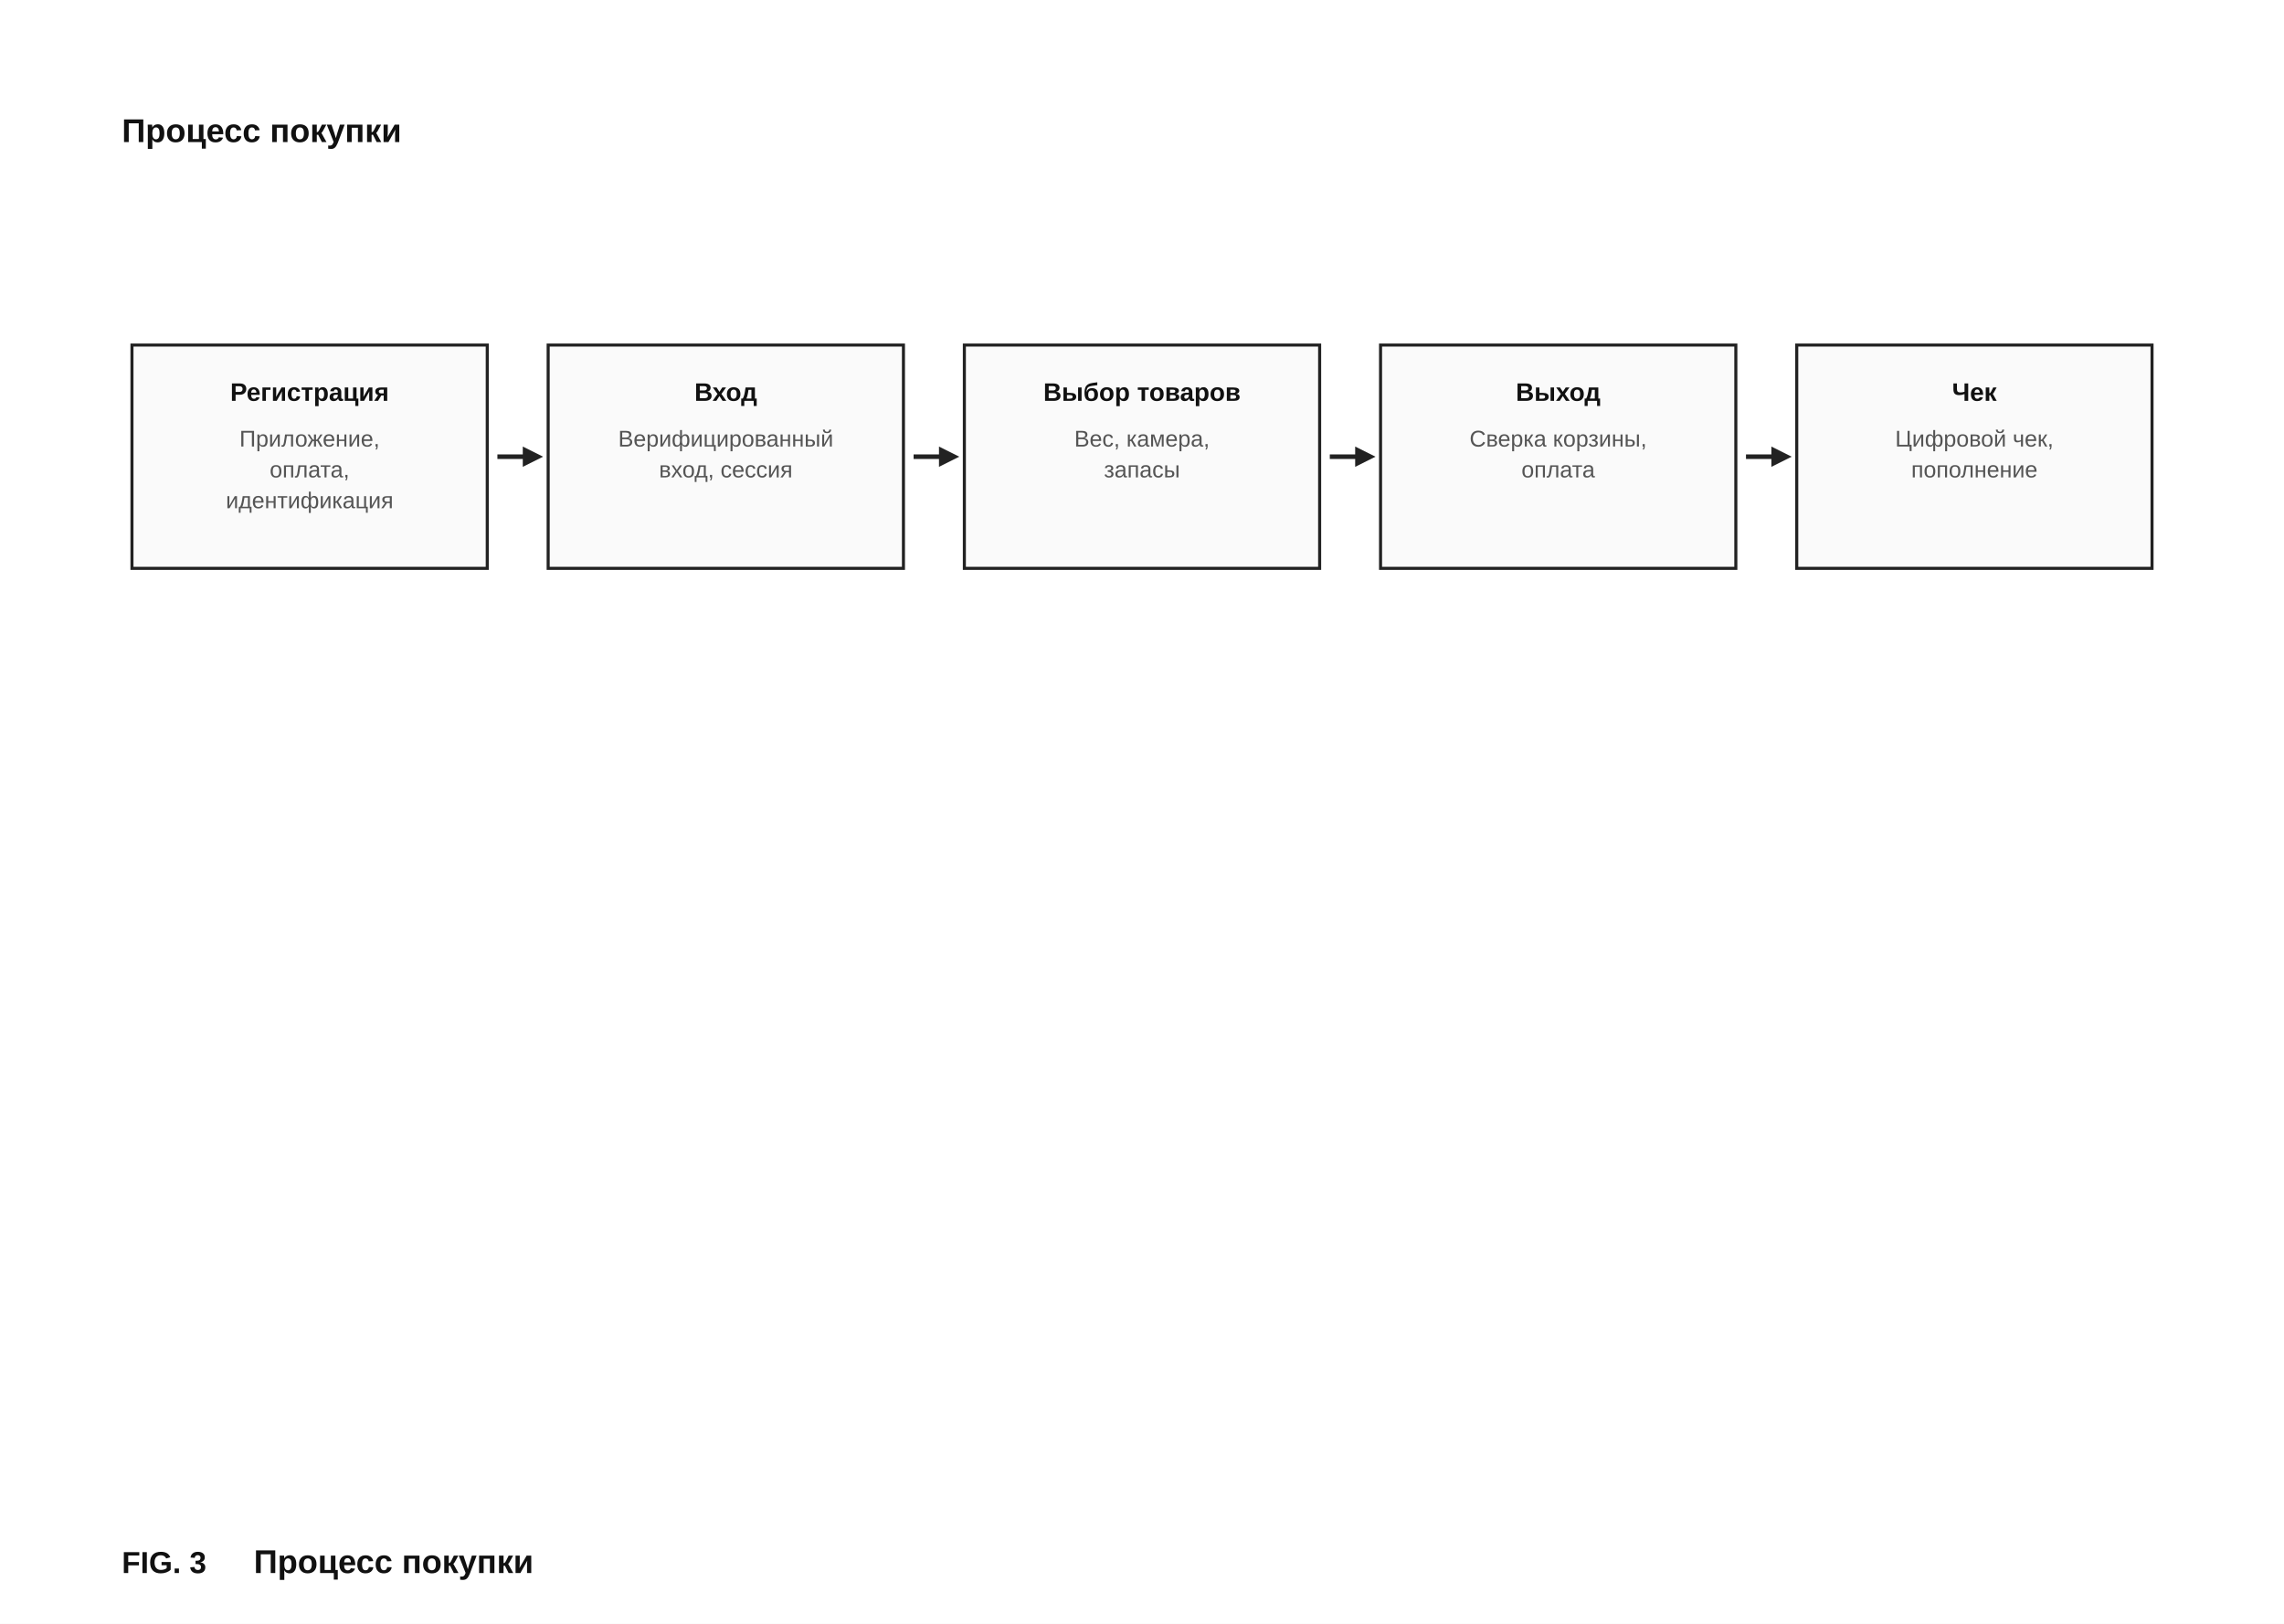
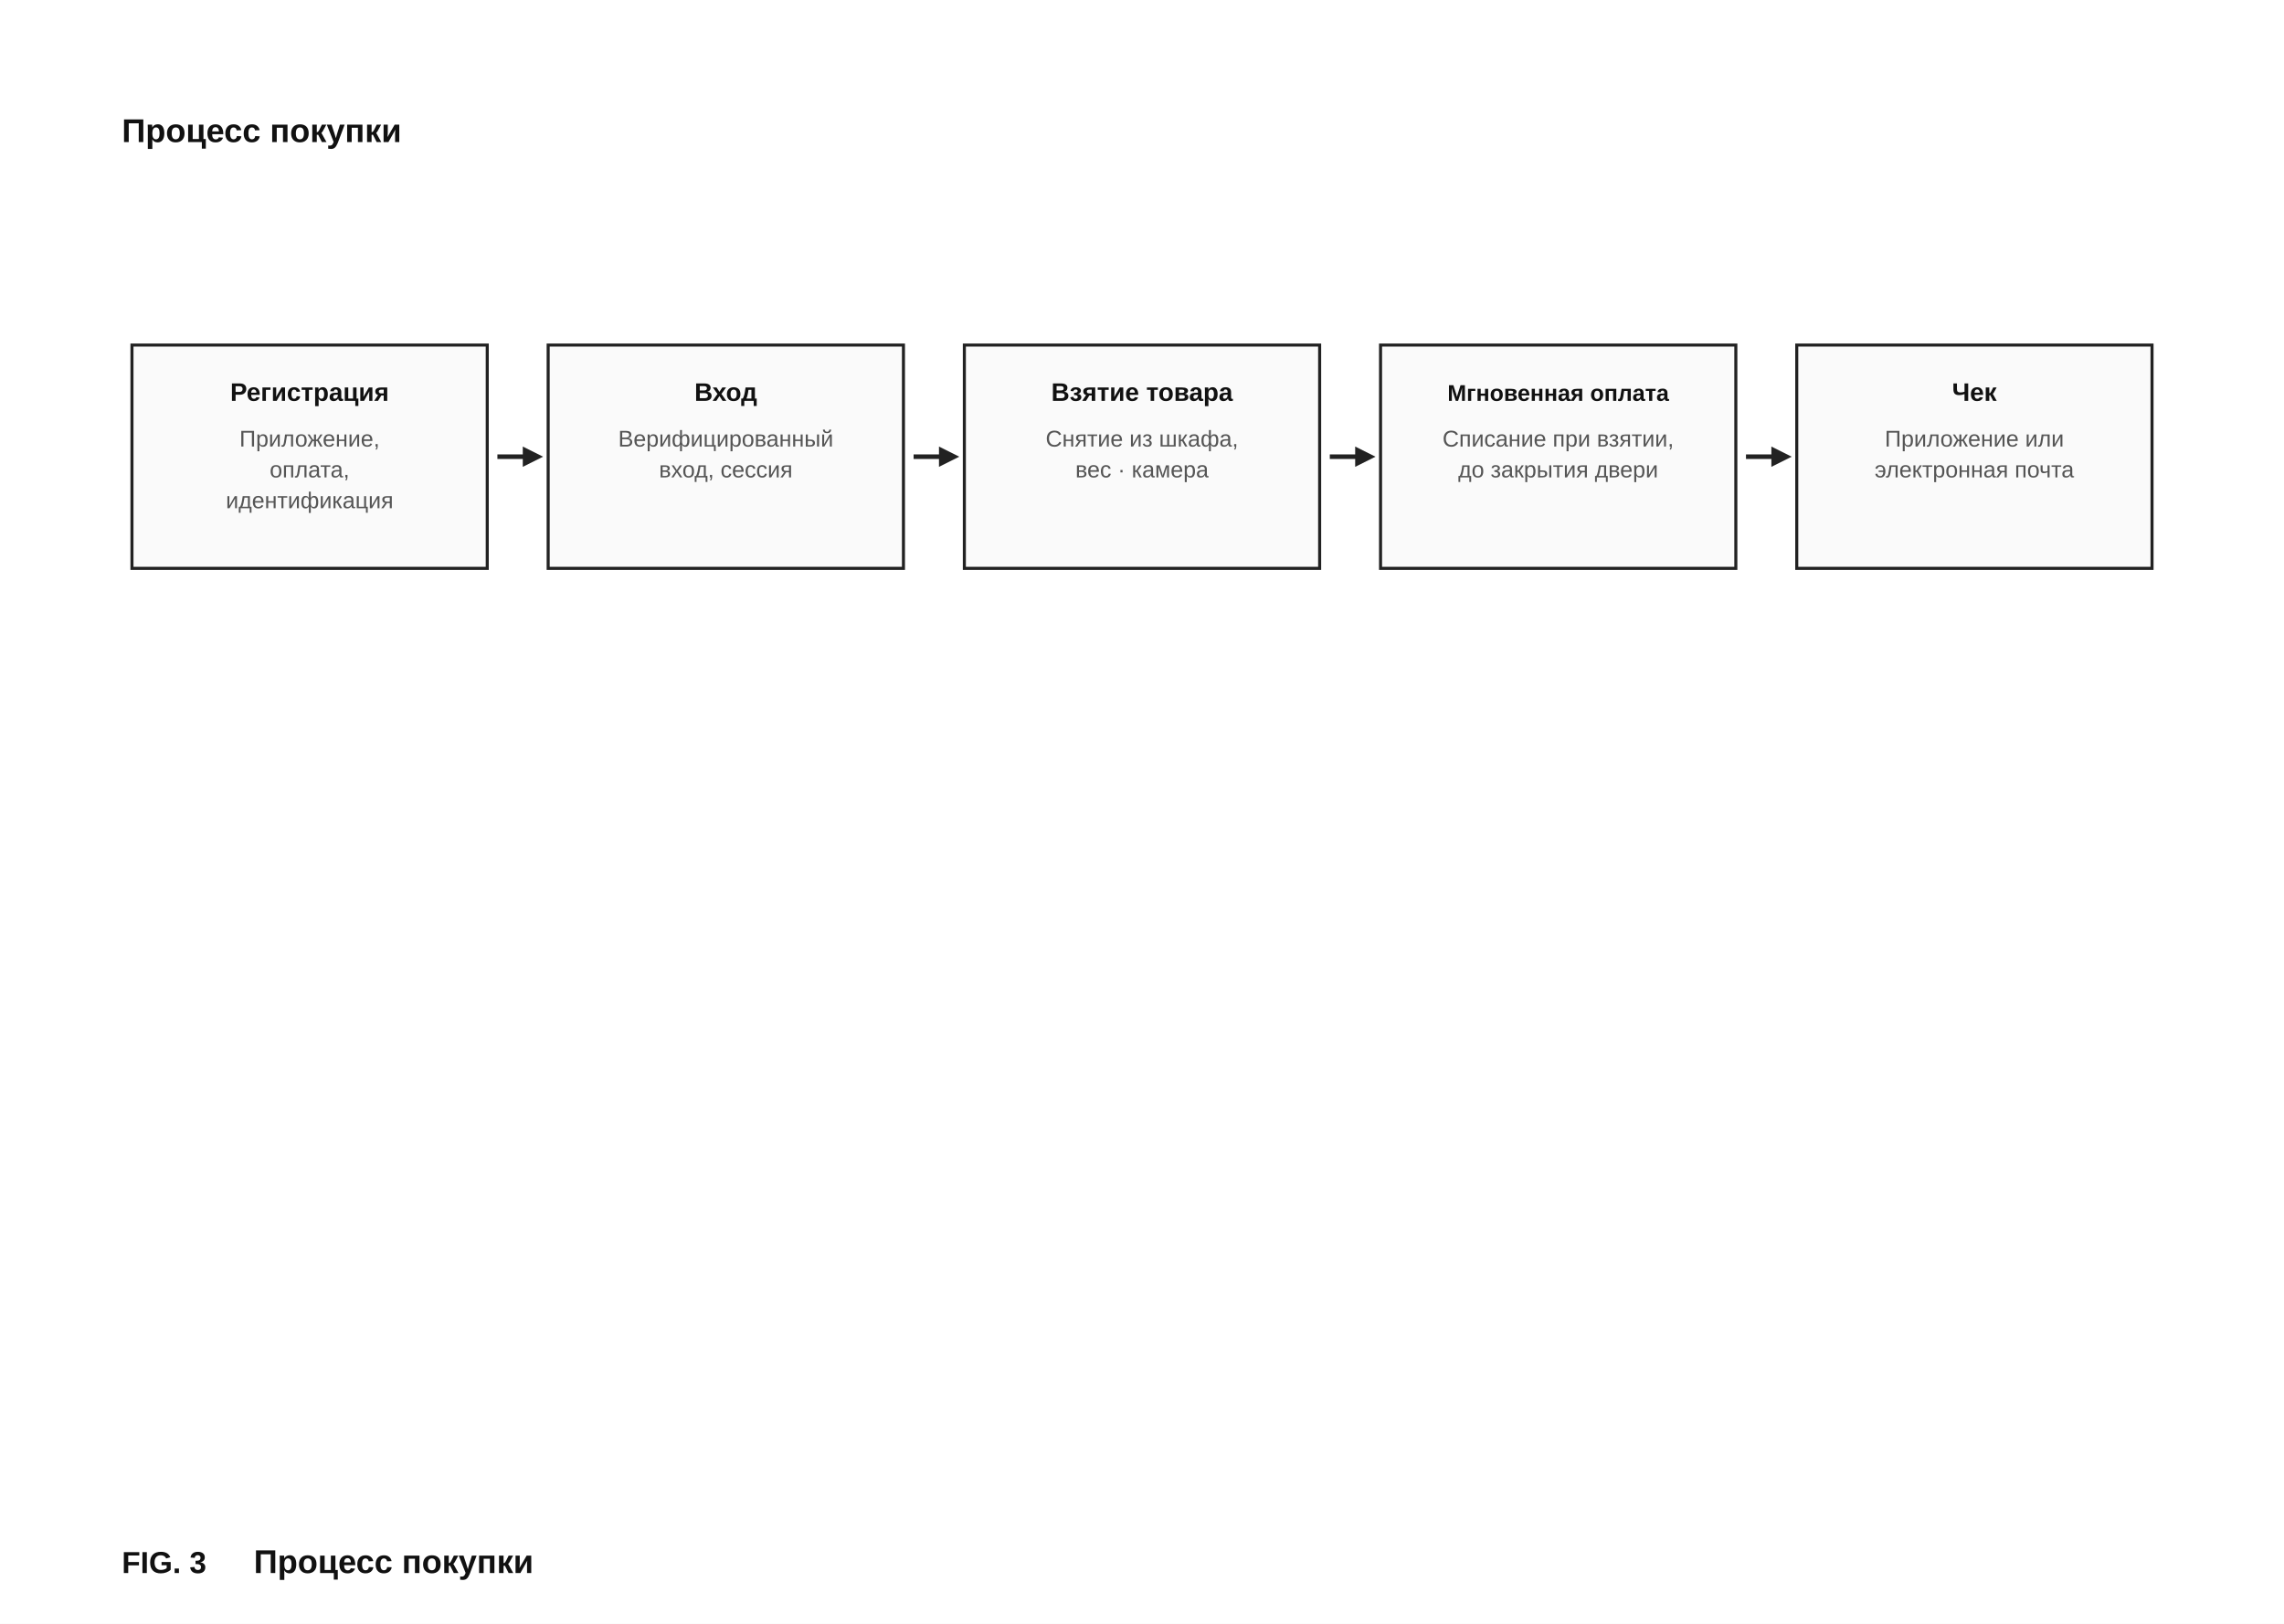
<svg xmlns="http://www.w3.org/2000/svg" width="900" height="640" viewBox="0 0 900 640">
  <rect width="900" height="640" fill="#ffffff" />
  <text x="48" y="56" font-family="Arial, Helvetica, sans-serif" font-size="13" font-weight="bold" text-anchor="start" fill="#111111">Процесс покупки</text>
  <rect x="52" y="136" width="140" height="88" fill="#fafafa" stroke="#222222" stroke-width="1.2" />
  <text x="122" y="158" font-family="Arial, Helvetica, sans-serif" font-size="10" font-weight="bold" text-anchor="middle" fill="#111111">Регистрация</text>
  <text x="122" y="176" font-family="Arial, Helvetica, sans-serif" font-size="9" font-weight="normal" text-anchor="middle" fill="#555555">Приложение,</text>
  <text x="122" y="188.15" font-family="Arial, Helvetica, sans-serif" font-size="9" font-weight="normal" text-anchor="middle" fill="#555555">оплата,</text>
  <text x="122" y="200.3" font-family="Arial, Helvetica, sans-serif" font-size="9" font-weight="normal" text-anchor="middle" fill="#555555">идентификация</text>
  <line x1="196" y1="180" x2="208" y2="180" stroke="#222222" stroke-width="1.8" />
  <polygon points="214,180 206,176 206,184" fill="#222222" />
  <rect x="216" y="136" width="140" height="88" fill="#fafafa" stroke="#222222" stroke-width="1.2" />
  <text x="286" y="158" font-family="Arial, Helvetica, sans-serif" font-size="10" font-weight="bold" text-anchor="middle" fill="#111111">Вход</text>
  <text x="286" y="176" font-family="Arial, Helvetica, sans-serif" font-size="9" font-weight="normal" text-anchor="middle" fill="#555555">Верифицированный</text>
  <text x="286" y="188.15" font-family="Arial, Helvetica, sans-serif" font-size="9" font-weight="normal" text-anchor="middle" fill="#555555">вход, сессия</text>
  <line x1="360" y1="180" x2="372" y2="180" stroke="#222222" stroke-width="1.8" />
  <polygon points="378,180 370,176 370,184" fill="#222222" />
  <rect x="380" y="136" width="140" height="88" fill="#fafafa" stroke="#222222" stroke-width="1.2" />
-   <text x="450" y="158" font-family="Arial, Helvetica, sans-serif" font-size="10" font-weight="bold" text-anchor="middle" fill="#111111">Выбор товаров</text>
-   <text x="450" y="176" font-family="Arial, Helvetica, sans-serif" font-size="9" font-weight="normal" text-anchor="middle" fill="#555555">Вес, камера,</text>
-   <text x="450" y="188.15" font-family="Arial, Helvetica, sans-serif" font-size="9" font-weight="normal" text-anchor="middle" fill="#555555">запасы</text>
+   <text x="450" y="158" font-family="Arial, Helvetica, sans-serif" font-size="10" font-weight="bold" text-anchor="middle" fill="#111111">Взятие товара</text>
+   <text x="450" y="176" font-family="Arial, Helvetica, sans-serif" font-size="9" font-weight="normal" text-anchor="middle" fill="#555555">Снятие из шкафа,</text>
+   <text x="450" y="188.15" font-family="Arial, Helvetica, sans-serif" font-size="9" font-weight="normal" text-anchor="middle" fill="#555555">вес · камера</text>
  <line x1="524" y1="180" x2="536" y2="180" stroke="#222222" stroke-width="1.8" />
  <polygon points="542,180 534,176 534,184" fill="#222222" />
  <rect x="544" y="136" width="140" height="88" fill="#fafafa" stroke="#222222" stroke-width="1.2" />
-   <text x="614" y="158" font-family="Arial, Helvetica, sans-serif" font-size="10" font-weight="bold" text-anchor="middle" fill="#111111">Выход</text>
-   <text x="614" y="176" font-family="Arial, Helvetica, sans-serif" font-size="9" font-weight="normal" text-anchor="middle" fill="#555555">Сверка корзины,</text>
-   <text x="614" y="188.15" font-family="Arial, Helvetica, sans-serif" font-size="9" font-weight="normal" text-anchor="middle" fill="#555555">оплата</text>
+   <text x="614" y="158" font-family="Arial, Helvetica, sans-serif" font-size="9" font-weight="bold" text-anchor="middle" fill="#111111">Мгновенная оплата</text>
+   <text x="614" y="176" font-family="Arial, Helvetica, sans-serif" font-size="9" font-weight="normal" text-anchor="middle" fill="#555555">Списание при взятии,</text>
+   <text x="614" y="188.15" font-family="Arial, Helvetica, sans-serif" font-size="9" font-weight="normal" text-anchor="middle" fill="#555555">до закрытия двери</text>
  <line x1="688" y1="180" x2="700" y2="180" stroke="#222222" stroke-width="1.8" />
  <polygon points="706,180 698,176 698,184" fill="#222222" />
  <rect x="708" y="136" width="140" height="88" fill="#fafafa" stroke="#222222" stroke-width="1.2" />
  <text x="778" y="158" font-family="Arial, Helvetica, sans-serif" font-size="10" font-weight="bold" text-anchor="middle" fill="#111111">Чек</text>
-   <text x="778" y="176" font-family="Arial, Helvetica, sans-serif" font-size="9" font-weight="normal" text-anchor="middle" fill="#555555">Цифровой чек,</text>
-   <text x="778" y="188.15" font-family="Arial, Helvetica, sans-serif" font-size="9" font-weight="normal" text-anchor="middle" fill="#555555">пополнение</text>
+   <text x="778" y="176" font-family="Arial, Helvetica, sans-serif" font-size="9" font-weight="normal" text-anchor="middle" fill="#555555">Приложение или</text>
+   <text x="778" y="188.15" font-family="Arial, Helvetica, sans-serif" font-size="9" font-weight="normal" text-anchor="middle" fill="#555555">электронная почта</text>
  <text x="48" y="620" font-family="Arial, Helvetica, sans-serif" font-size="12" font-weight="bold" text-anchor="start" fill="#111111">FIG. 3</text>
  <text x="100" y="620" font-family="Arial, Helvetica, sans-serif" font-size="13" font-weight="bold" text-anchor="start" fill="#111111">Процесс покупки</text>
</svg>
